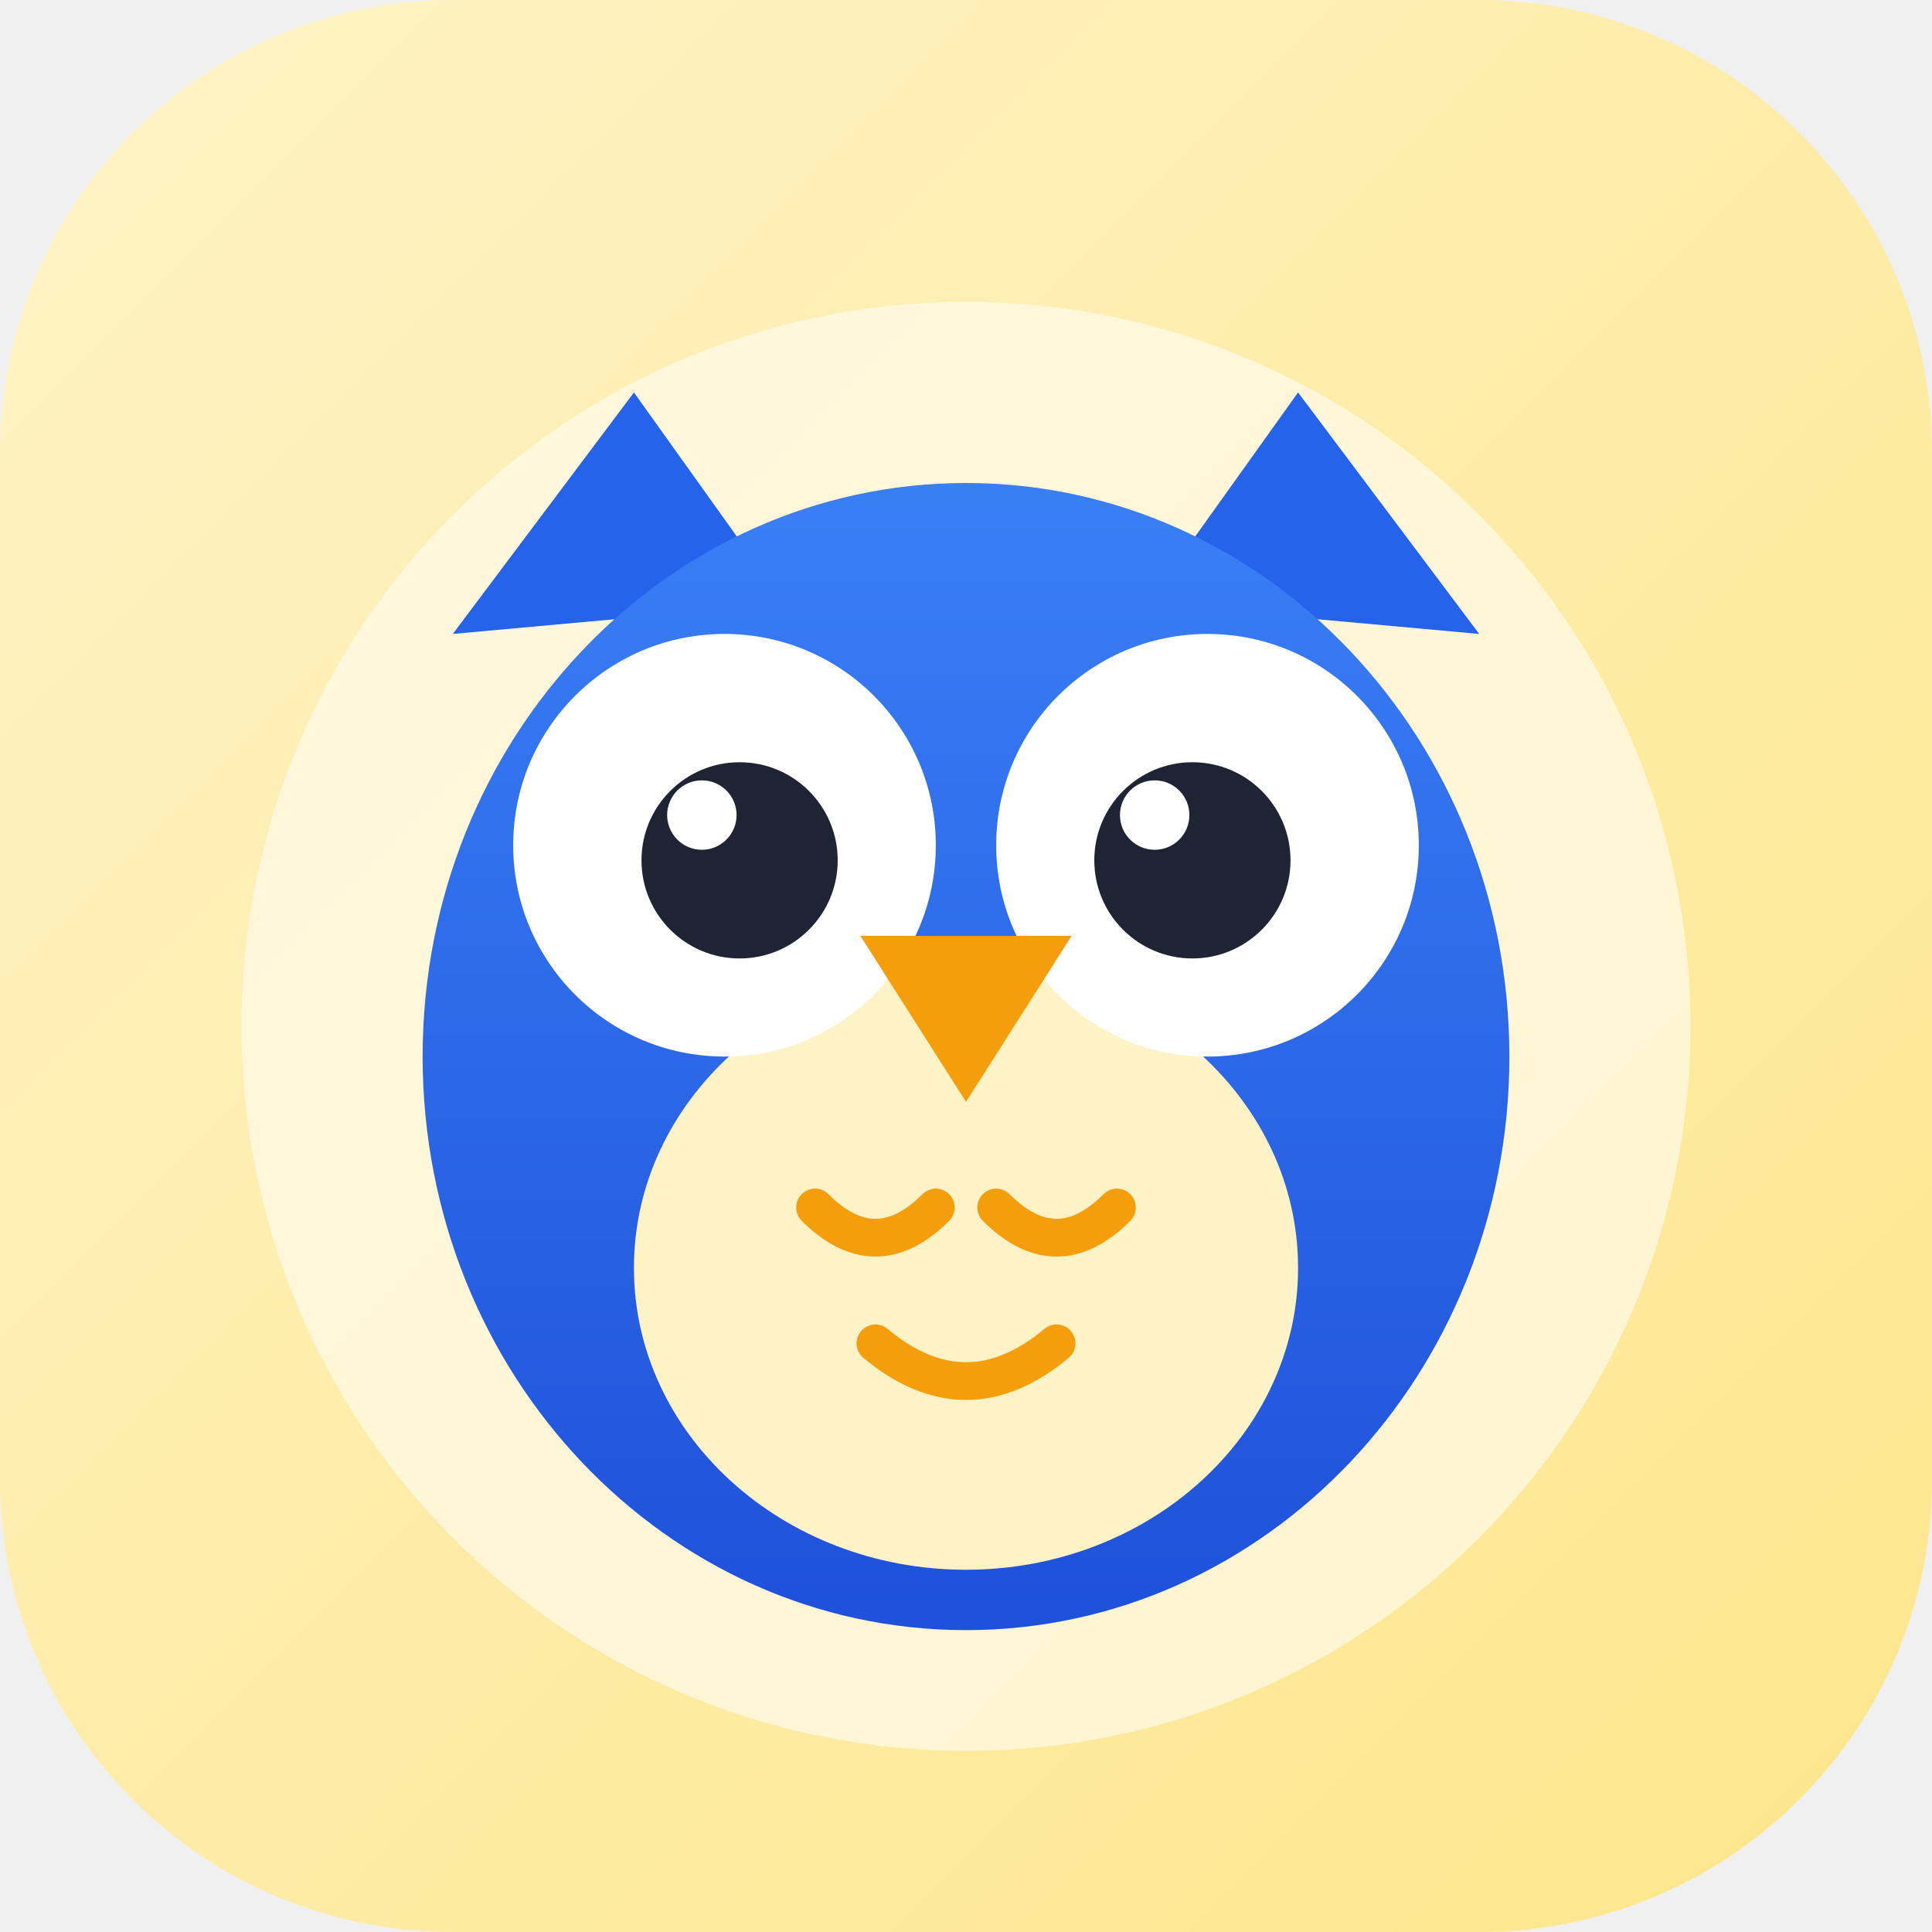
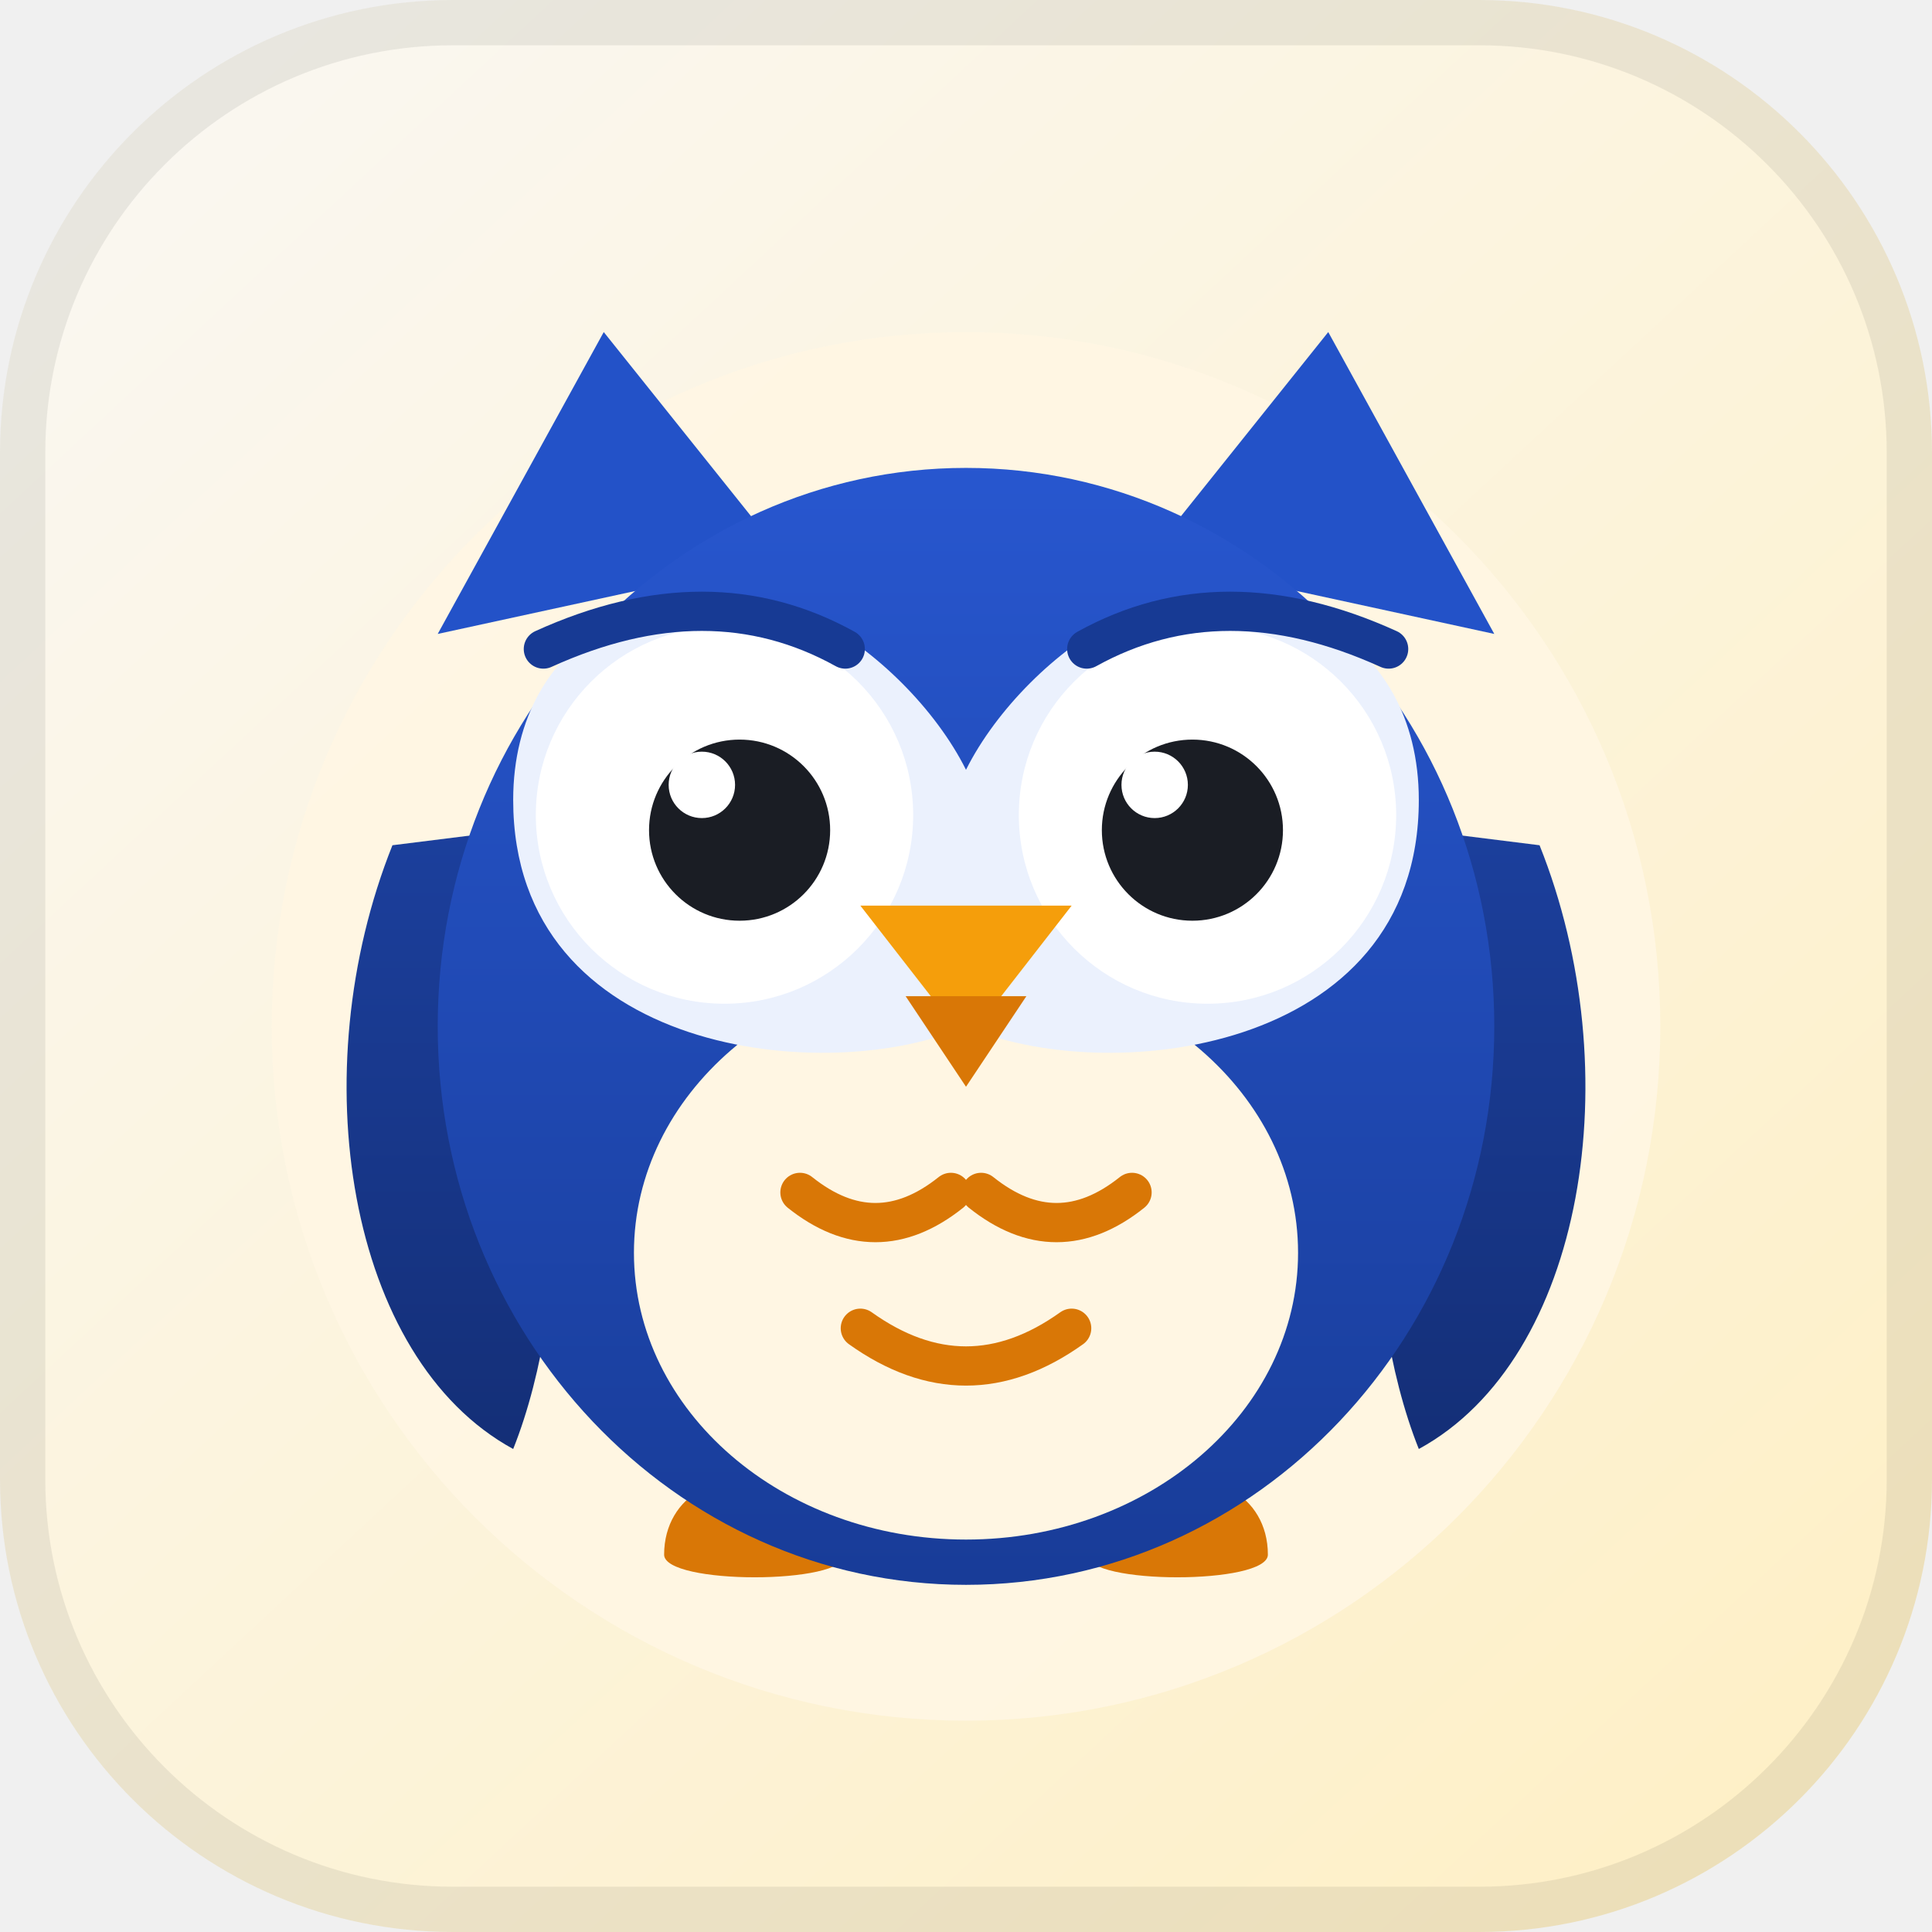
<svg xmlns="http://www.w3.org/2000/svg" viewBox="0 0 128 128" fill="none">
  <defs>
-     <linearGradient id="bg" x1="0" y1="0" x2="128" y2="128" gradientUnits="userSpaceOnUse">
-       <stop offset="0%" stop-color="#FEF3C7" />
-       <stop offset="100%" stop-color="#FDE68A" />
+     <linearGradient id="vellumBg" x1="12" y1="8" x2="116" y2="120" gradientUnits="userSpaceOnUse">
+       <stop offset="0%" stop-color="#FAF7F0" />
+       <stop offset="100%" stop-color="#FEF0C7" />
    </linearGradient>
-     <linearGradient id="body" x1="64" y1="28" x2="64" y2="112" gradientUnits="userSpaceOnUse">
-       <stop offset="0%" stop-color="#3B82F6" />
-       <stop offset="100%" stop-color="#1D4ED8" />
+     <linearGradient id="azulejoBody" x1="64" y1="24" x2="64" y2="110" gradientUnits="userSpaceOnUse">
+       <stop offset="0%" stop-color="#2959D4" />
+       <stop offset="100%" stop-color="#173A94" />
+     </linearGradient>
+     <linearGradient id="wingShade" x1="64" y1="48" x2="64" y2="100" gradientUnits="userSpaceOnUse">
+       <stop offset="0%" stop-color="#1D42A3" />
+       <stop offset="100%" stop-color="#132D73" />
    </linearGradient>
  </defs>
-   <rect width="128" height="128" rx="30" fill="url(#bg)" />
-   <circle cx="64" cy="68" r="48" fill="#FFFBEB" fill-opacity="0.7" />
-   <path d="M30 42L42 26L52 40Z" fill="#2563EB" />
-   <path d="M98 42L86 26L76 40Z" fill="#2563EB" />
-   <ellipse cx="64" cy="70" rx="36" ry="38" fill="url(#body)" />
-   <ellipse cx="64" cy="84" rx="22" ry="20" fill="#FEF3C7" />
-   <path d="M54 80Q58 84 62 80M66 80Q70 84 74 80M58 89Q64 94 70 89" stroke="#F59E0B" stroke-width="2.5" stroke-linecap="round" />
-   <circle cx="48" cy="56" r="14" fill="#FFFFFF" />
-   <circle cx="80" cy="56" r="14" fill="#FFFFFF" />
-   <circle cx="49" cy="57" r="6.5" fill="#1E2433" />
-   <circle cx="79" cy="57" r="6.5" fill="#1E2433" />
-   <circle cx="46.5" cy="54" r="2.3" fill="#FFFFFF" />
-   <circle cx="76.5" cy="54" r="2.3" fill="#FFFFFF" />
-   <path d="M57 62H71L64 73Z" fill="#F59E0B" />
+   <rect width="128" height="128" rx="30" fill="url(#vellumBg)" />
+   <rect x="1.5" y="1.5" width="125" height="125" rx="28.5" stroke="#1A1D24" stroke-opacity="0.08" stroke-width="3" />
+   <circle cx="64" cy="68" r="46" fill="#FFF6E3" fill-opacity="0.9" />
+   <path d="M44 103C44 99 48 97 51 99C53 97 56 99 56 103C56 105 44 105 44 103Z" fill="#D97706" />
+   <path d="M72 103C72 99 75 97 77 99C80 97 84 99 84 103C84 105 72 105 72 103Z" fill="#D97706" />
+   <path d="M26 56C20 71 23 90 34 96C38 86 38 69 34 55Z" fill="url(#wingShade)" />
+   <path d="M102 56C108 71 105 90 94 96C90 86 90 69 94 55Z" fill="url(#wingShade)" />
+   <path d="M29 42L40 22L52 37Z" fill="#2352C8" />
+   <path d="M99 42L88 22L76 37Z" fill="#2352C8" />
+   <ellipse cx="64" cy="68" rx="35" ry="37" fill="url(#azulejoBody)" />
+   <ellipse cx="64" cy="83" rx="22" ry="19" fill="#FFF6E3" />
+   <path d="M53 79Q58 83 63 79M65 79Q70 83 75 79M57 88Q64 93 71 88" stroke="#D97706" stroke-width="2.6" stroke-linecap="round" />
+   <path d="M64 68C55 72 34 70 34 53C34 42 44 37 54 41C58 43 62 47 64 51C66 47 70 43 74 41C84 37 94 42 94 53C94 70 73 72 64 68Z" fill="#EBF1FD" />
+   <circle cx="48" cy="54" r="12.5" fill="#FFFFFF" />
+   <circle cx="80" cy="54" r="12.5" fill="#FFFFFF" />
+   <path d="M36 43Q47 38 56 43" stroke="#173A94" stroke-width="2.6" stroke-linecap="round" />
+   <path d="M92 43Q81 38 72 43" stroke="#173A94" stroke-width="2.6" stroke-linecap="round" />
+   <circle cx="49" cy="55" r="6" fill="#1A1D24" />
+   <circle cx="79" cy="55" r="6" fill="#1A1D24" />
+   <circle cx="46.5" cy="52" r="2.2" fill="#FFFFFF" />
+   <circle cx="76.5" cy="52" r="2.2" fill="#FFFFFF" />
+   <path d="M57 60H71L64 69Z" fill="#F59E0B" />
+   <path d="M60 66H68L64 72Z" fill="#D97706" />
</svg>
